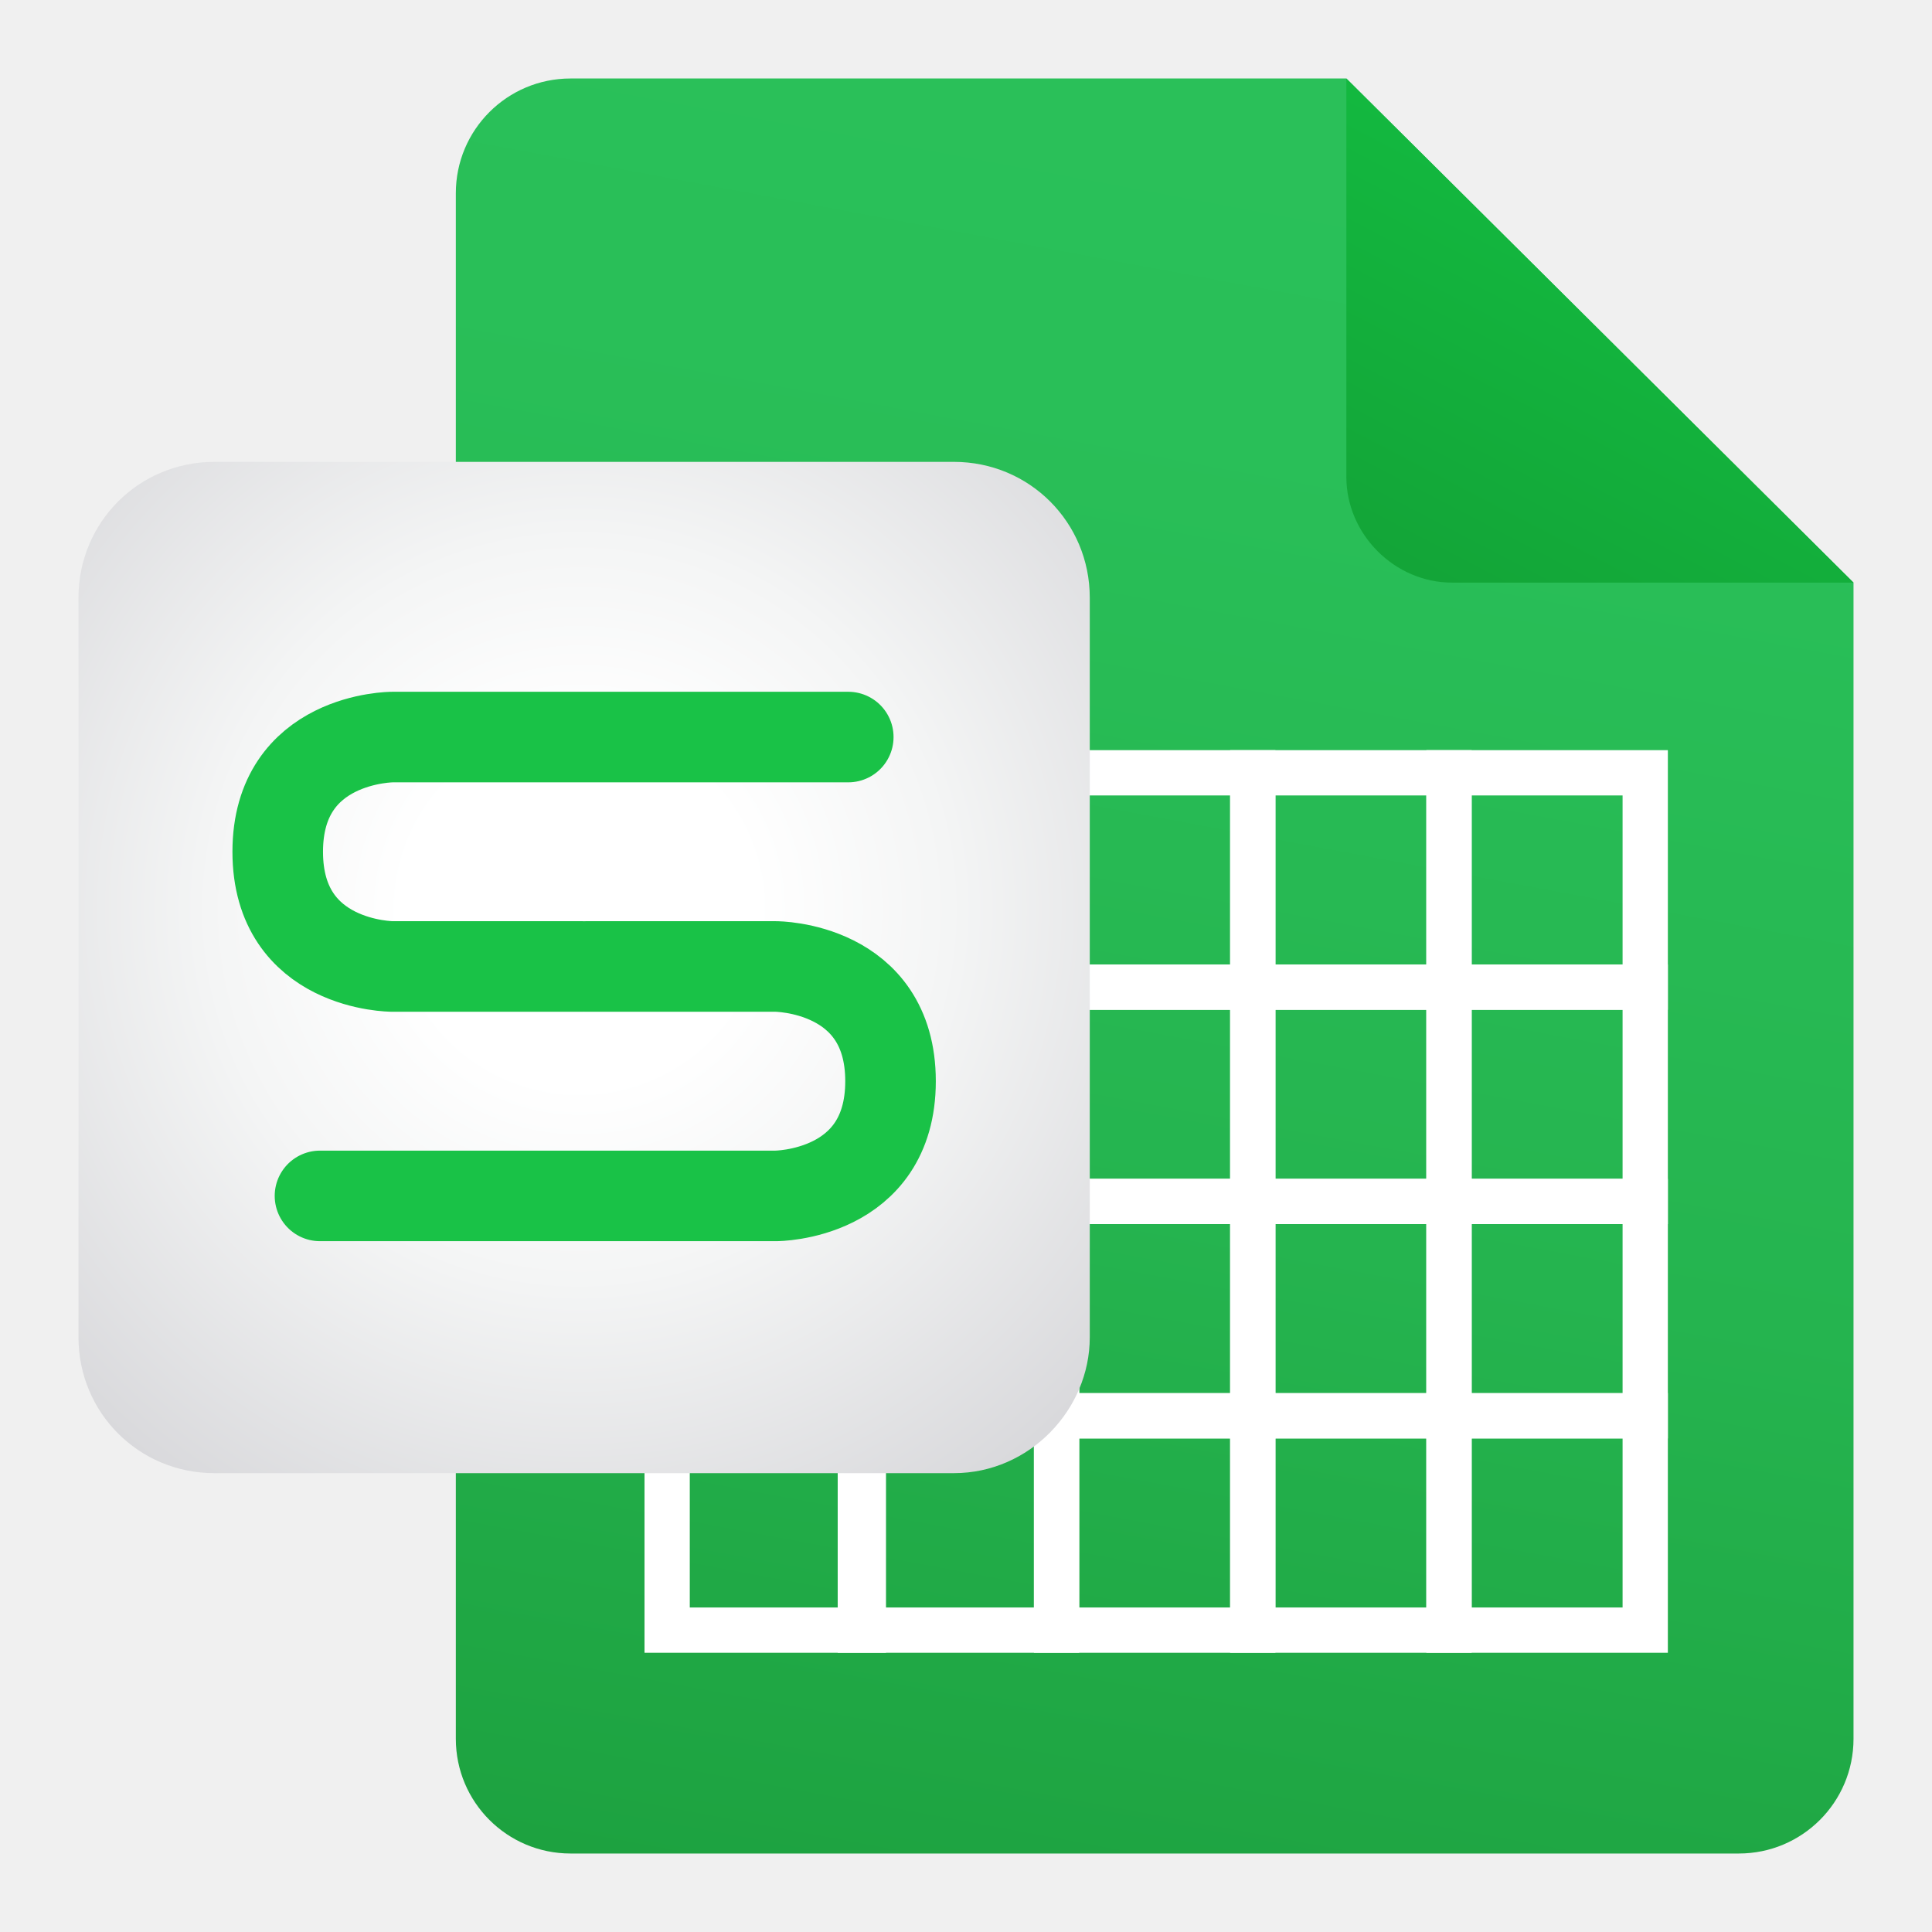
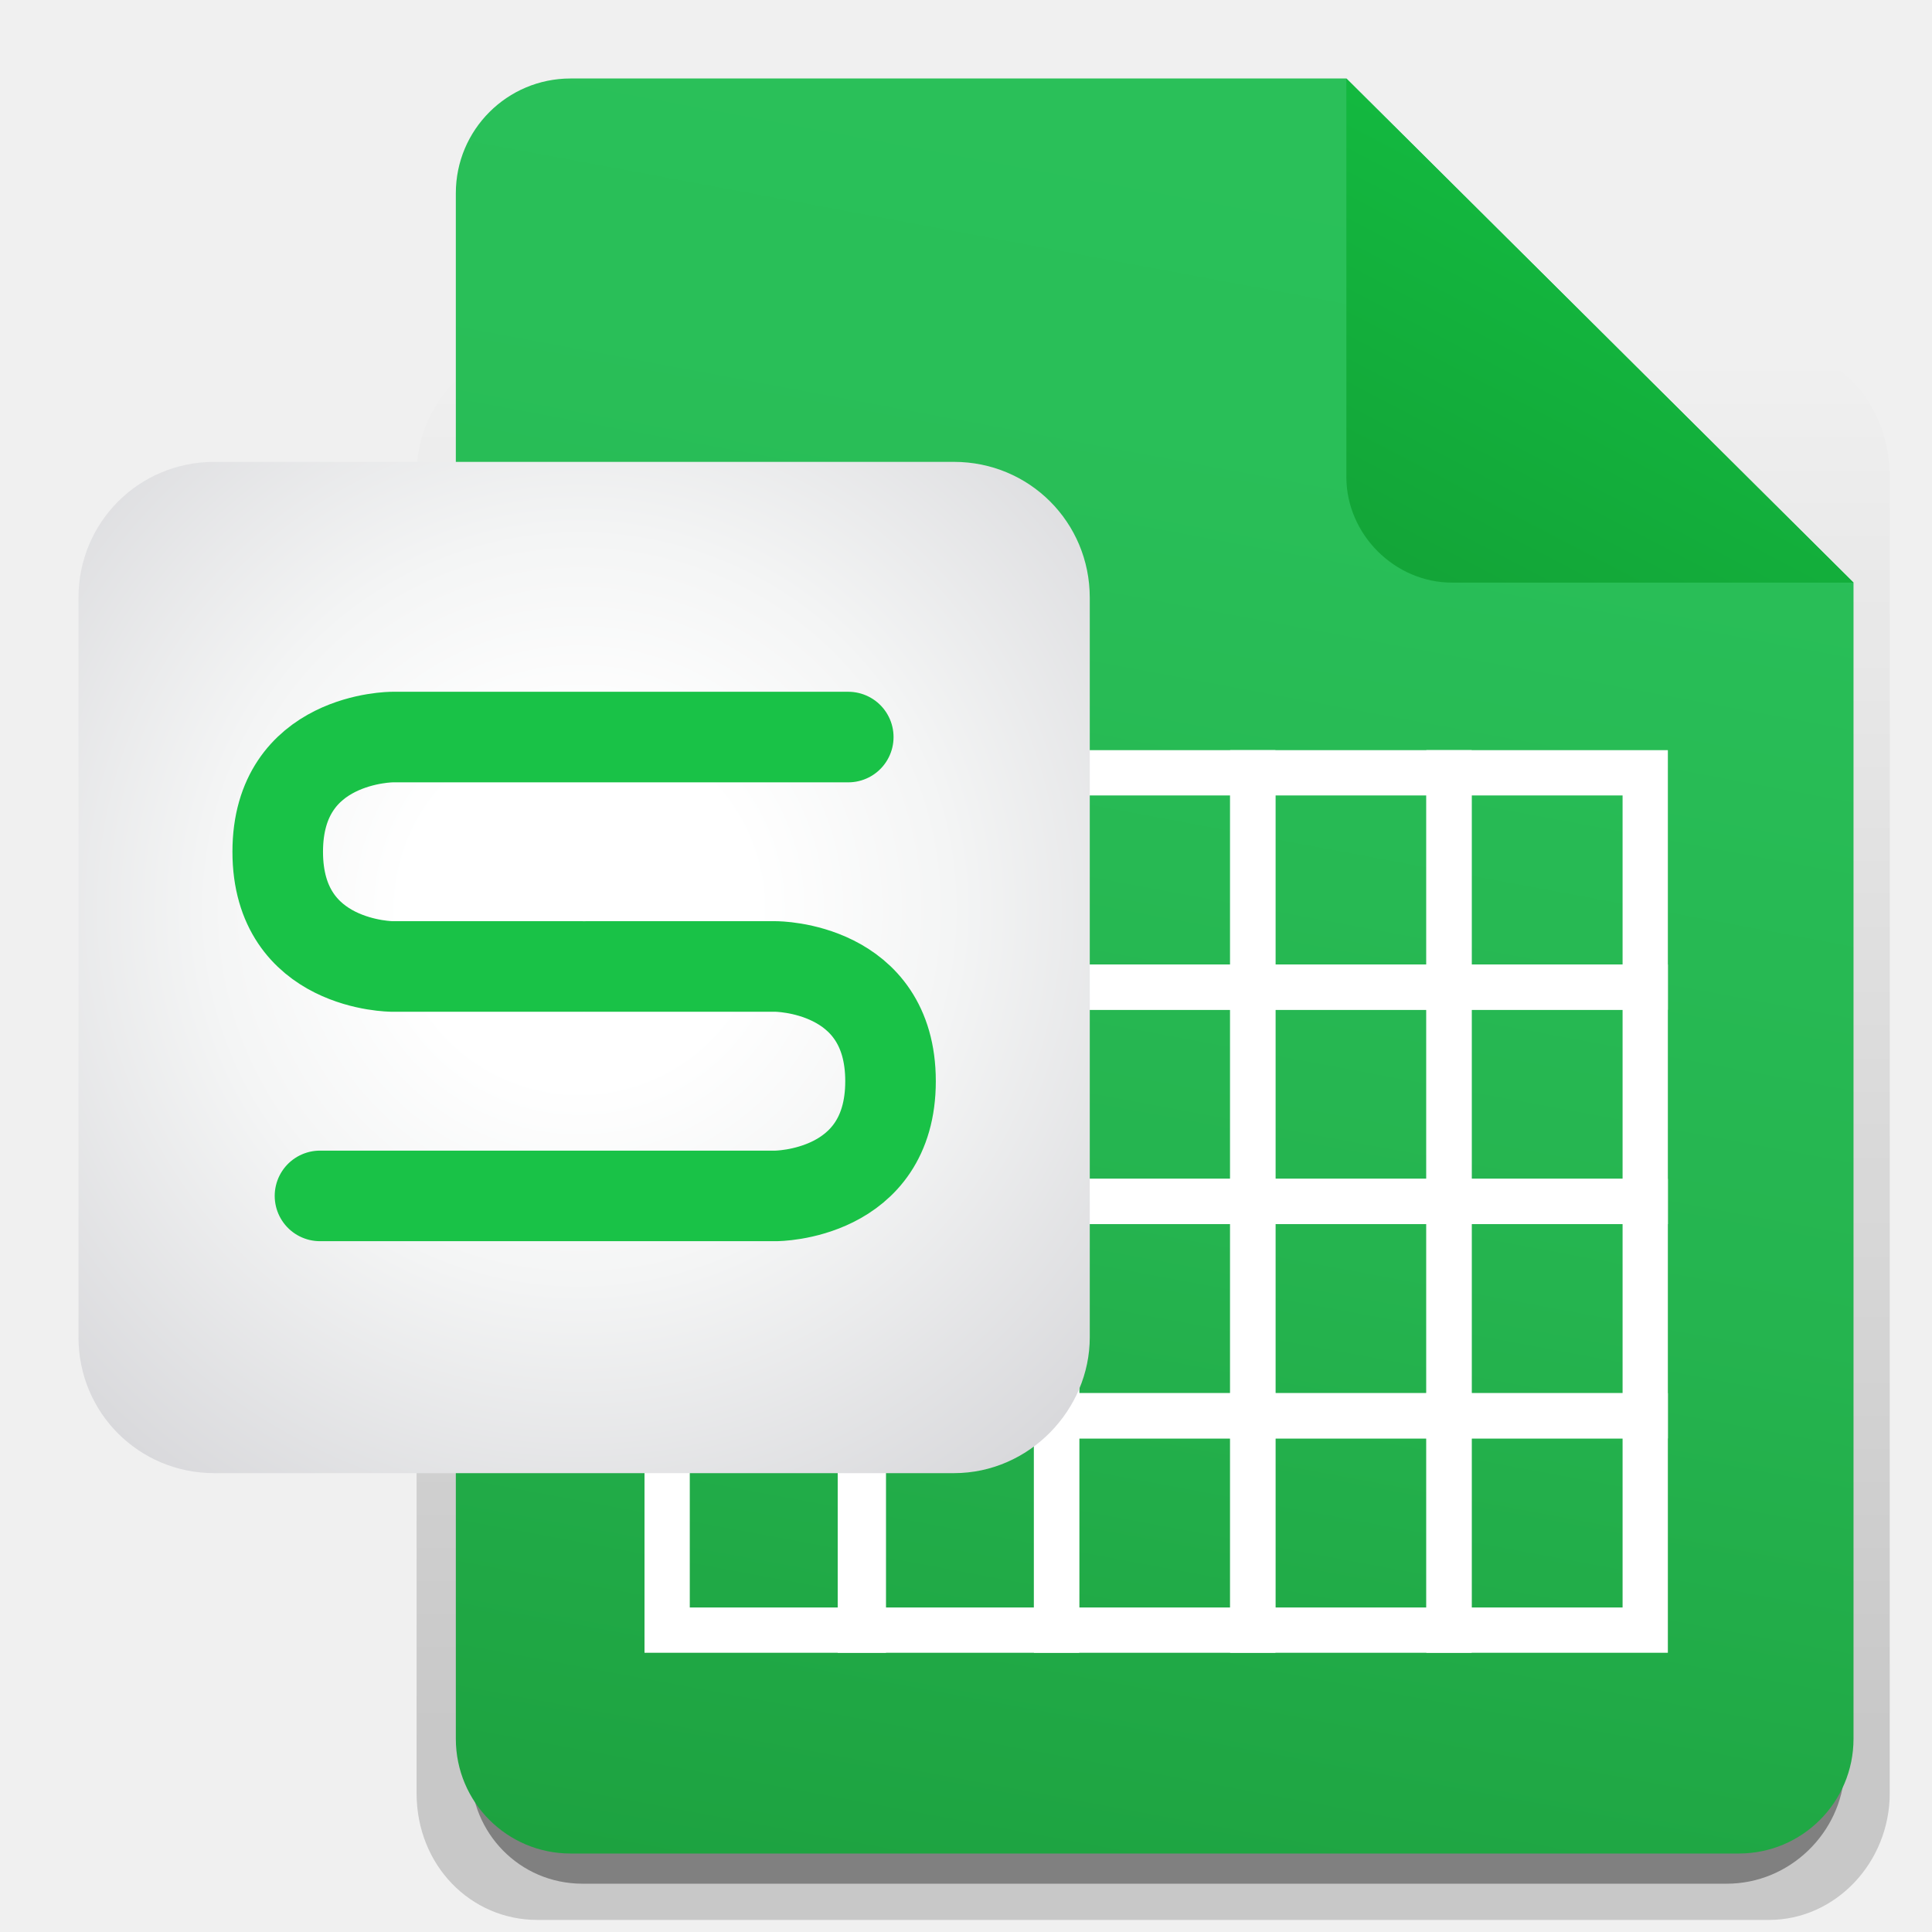
<svg xmlns="http://www.w3.org/2000/svg" version="1.1" id="Layer_1" x="0px" y="0px" viewBox="0 0 64 64" style="enable-background:new 0 0 64 64;" xml:space="preserve">
  <style type="text/css">
- 	.st0{fill:url(#SVGID_1_);}
- 	.st1{fill:url(#SVGID_2_);}
- 	.st2{fill:none;stroke:#FFFFFF;stroke-width:1.5;stroke-miterlimit:10;}
+ 	.st0{opacity:0.17;fill:url(#SVGID_1_);enable-background:new    ;}
+ 	.st1{opacity:0.36;enable-background:new    ;}
+ 	.st2{fill:url(#SVGID_2_);}
	.st3{fill:url(#SVGID_3_);}
- 	.st4{fill:none;stroke:#19C247;stroke-width:3;stroke-linecap:round;stroke-linejoin:round;stroke-miterlimit:10;}
+ 	.st4{fill:none;stroke:#FFFFFF;stroke-width:1.5;stroke-miterlimit:10;}
+ 	.st5{fill:url(#SVGID_4_);}
+ 	.st6{fill:none;stroke:#19C247;stroke-width:3;stroke-linecap:round;stroke-linejoin:round;stroke-miterlimit:10;}
</style>
-   <linearGradient id="SVGID_1_" gradientUnits="userSpaceOnUse" x1="46.925" y1="-14.653" x2="28.474" y2="84.573">
+   <g id="shadow">
+     <linearGradient id="SVGID_1_" gradientUnits="userSpaceOnUse" x1="38.236" y1="11.839" x2="38.236" y2="58.297">
+       <stop offset="0" style="stop-color:#020202;stop-opacity:0" />
+       <stop offset="1" style="stop-color:#000000" />
+     </linearGradient>
+     <path class="st0" d="M58.7,11.5H17.8c-2.2,0-4,1.9-4,4.2v43.7c0,2.4,1.8,4.2,4,4.2h40.8c2.2,0,4-1.9,4-4.2V15.8   C62.6,13.4,60.9,11.5,58.7,11.5z" />
+     <path class="st1" d="M57.2,62.4H19.3c-2.1,0-3.7-1.7-3.7-3.7v-2.6c0-3.6,2.9-6.6,6.6-6.6h32.3c3.6,0,6.6,2.9,6.6,6.6v2.6   C61,60.7,59.3,62.4,57.2,62.4z" />
+   </g>
+   <linearGradient id="SVGID_2_" gradientUnits="userSpaceOnUse" x1="46.925" y1="80.653" x2="28.474" y2="-18.573" gradientTransform="matrix(1 0 0 -1 0 66)">
    <stop offset="0" style="stop-color:#2BC25B" />
    <stop offset="0.294" style="stop-color:#29BF58" />
    <stop offset="0.55" style="stop-color:#25B44F" />
    <stop offset="0.791" style="stop-color:#1DA240" />
    <stop offset="1" style="stop-color:#138C2E" />
  </linearGradient>
-   <path class="st0" d="M61.4,19.3v38.3c0,2.1-1.7,3.8-3.8,3.8H18.9c-2.1,0-3.8-1.7-3.8-3.8V6.4c0-2.1,1.7-3.8,3.8-3.8h25.7L61.4,19.3z  " />
-   <linearGradient id="SVGID_2_" gradientUnits="userSpaceOnUse" x1="71.039" y1="-23.578" x2="28.974" y2="56.938">
+   <path class="st2" d="M61.4,19.3v38.3c0,2.1-1.7,3.8-3.8,3.8H18.9c-2.1,0-3.8-1.7-3.8-3.8V6.4c0-2.1,1.7-3.8,3.8-3.8h25.7L61.4,19.3z  " />
+   <linearGradient id="SVGID_3_" gradientUnits="userSpaceOnUse" x1="71.039" y1="89.578" x2="28.974" y2="9.062" gradientTransform="matrix(1 0 0 -1 0 66)">
    <stop offset="0" style="stop-color:#23C24E" />
    <stop offset="0.318" style="stop-color:#13C243" />
    <stop offset="0.726" style="stop-color:#138C2E" />
  </linearGradient>
-   <path class="st1" d="M61.4,19.3H48.1c-1.9,0-3.5-1.6-3.5-3.5V2.6L61.4,19.3z" />
+   <path class="st3" d="M61.4,19.3H48.1c-1.9,0-3.5-1.6-3.5-3.5V2.6L61.4,19.3z" />
  <g>
-     <rect x="22.1" y="25.6" class="st2" width="6.5" height="7.1" />
-     <rect x="28.5" y="25.6" class="st2" width="6.5" height="7.1" />
-     <rect x="35" y="25.6" class="st2" width="6.5" height="7.1" />
-     <rect x="41.5" y="25.6" class="st2" width="6.5" height="7.1" />
-     <rect x="48" y="25.6" class="st2" width="6.5" height="7.1" />
-     <rect x="22.1" y="32.7" class="st2" width="6.5" height="7.1" />
-     <rect x="28.5" y="32.7" class="st2" width="6.5" height="7.1" />
-     <rect x="35" y="32.7" class="st2" width="6.5" height="7.1" />
-     <rect x="41.5" y="32.7" class="st2" width="6.5" height="7.1" />
-     <rect x="48" y="32.7" class="st2" width="6.5" height="7.1" />
-     <rect x="22.1" y="39.8" class="st2" width="6.5" height="7.1" />
-     <rect x="28.5" y="39.8" class="st2" width="6.5" height="7.1" />
-     <rect x="35" y="39.8" class="st2" width="6.5" height="7.1" />
-     <rect x="41.5" y="39.8" class="st2" width="6.5" height="7.1" />
-     <rect x="48" y="39.8" class="st2" width="6.5" height="7.1" />
-     <rect x="22.1" y="46.9" class="st2" width="6.5" height="7.1" />
-     <rect x="28.5" y="46.9" class="st2" width="6.5" height="7.1" />
-     <rect x="35" y="46.9" class="st2" width="6.5" height="7.1" />
-     <rect x="41.5" y="46.9" class="st2" width="6.5" height="7.1" />
-     <rect x="48" y="46.9" class="st2" width="6.5" height="7.1" />
+     <rect x="22.1" y="25.6" class="st4" width="6.5" height="7.1" />
+     <rect x="28.5" y="25.6" class="st4" width="6.5" height="7.1" />
+     <rect x="35" y="25.6" class="st4" width="6.5" height="7.1" />
+     <rect x="41.5" y="25.6" class="st4" width="6.5" height="7.1" />
+     <rect x="48" y="25.6" class="st4" width="6.5" height="7.1" />
+     <rect x="22.1" y="32.7" class="st4" width="6.5" height="7.1" />
+     <rect x="28.5" y="32.7" class="st4" width="6.5" height="7.1" />
+     <rect x="35" y="32.7" class="st4" width="6.5" height="7.1" />
+     <rect x="41.5" y="32.7" class="st4" width="6.5" height="7.1" />
+     <rect x="48" y="32.7" class="st4" width="6.5" height="7.1" />
+     <rect x="22.1" y="39.8" class="st4" width="6.5" height="7.1" />
+     <rect x="28.5" y="39.8" class="st4" width="6.5" height="7.1" />
+     <rect x="35" y="39.8" class="st4" width="6.5" height="7.1" />
+     <rect x="41.5" y="39.8" class="st4" width="6.5" height="7.1" />
+     <rect x="48" y="39.8" class="st4" width="6.5" height="7.1" />
+     <rect x="22.1" y="46.9" class="st4" width="6.5" height="7.1" />
+     <rect x="28.5" y="46.9" class="st4" width="6.5" height="7.1" />
+     <rect x="35" y="46.9" class="st4" width="6.5" height="7.1" />
+     <rect x="41.5" y="46.9" class="st4" width="6.5" height="7.1" />
+     <rect x="48" y="46.9" class="st4" width="6.5" height="7.1" />
  </g>
  <g>
-     <radialGradient id="SVGID_3_" cx="19.194" cy="1044.129" r="38.671" gradientTransform="matrix(1 0 0 1 0 -1014)" gradientUnits="userSpaceOnUse">
+     <radialGradient id="SVGID_4_" cx="19.194" cy="-978.129" r="38.671" gradientTransform="matrix(1 0 0 -1 0 -948)" gradientUnits="userSpaceOnUse">
      <stop offset="0.151" style="stop-color:#FFFFFF" />
      <stop offset="0.318" style="stop-color:#F4F5F5" />
      <stop offset="0.609" style="stop-color:#D8D8DB" />
      <stop offset="0.986" style="stop-color:#AAABB0" />
      <stop offset="0.994" style="stop-color:#A9AAAF" />
    </radialGradient>
-     <path class="st3" d="M31.6,48.8H7.1c-2.5,0-4.5-2-4.5-4.5V19.8c0-2.5,2-4.5,4.5-4.5h24.5c2.5,0,4.5,2,4.5,4.5v24.5   C36.1,46.7,34.1,48.8,31.6,48.8z" />
+     <path class="st5" d="M31.6,48.8H7.1c-2.5,0-4.5-2-4.5-4.5V19.8c0-2.5,2-4.5,4.5-4.5h24.5c2.5,0,4.5,2,4.5,4.5v24.5   C36.1,46.7,34.1,48.8,31.6,48.8z" />
    <g transform="translate(0 -.8841)">
-       <path class="st4" d="M19.3,32.9H13c0,0-3.8,0-3.8-3.8s3.8-3.8,3.8-3.8h15.1 M19.4,32.9h6.3c0,0,3.8,0,3.8,3.8s-3.8,3.8-3.8,3.8    H10.6" />
+       <path class="st6" d="M19.3,32.9H13c0,0-3.8,0-3.8-3.8s3.8-3.8,3.8-3.8h15.1 M19.4,32.9h6.3c0,0,3.8,0,3.8,3.8s-3.8,3.8-3.8,3.8    H10.6" />
    </g>
  </g>
</svg>
